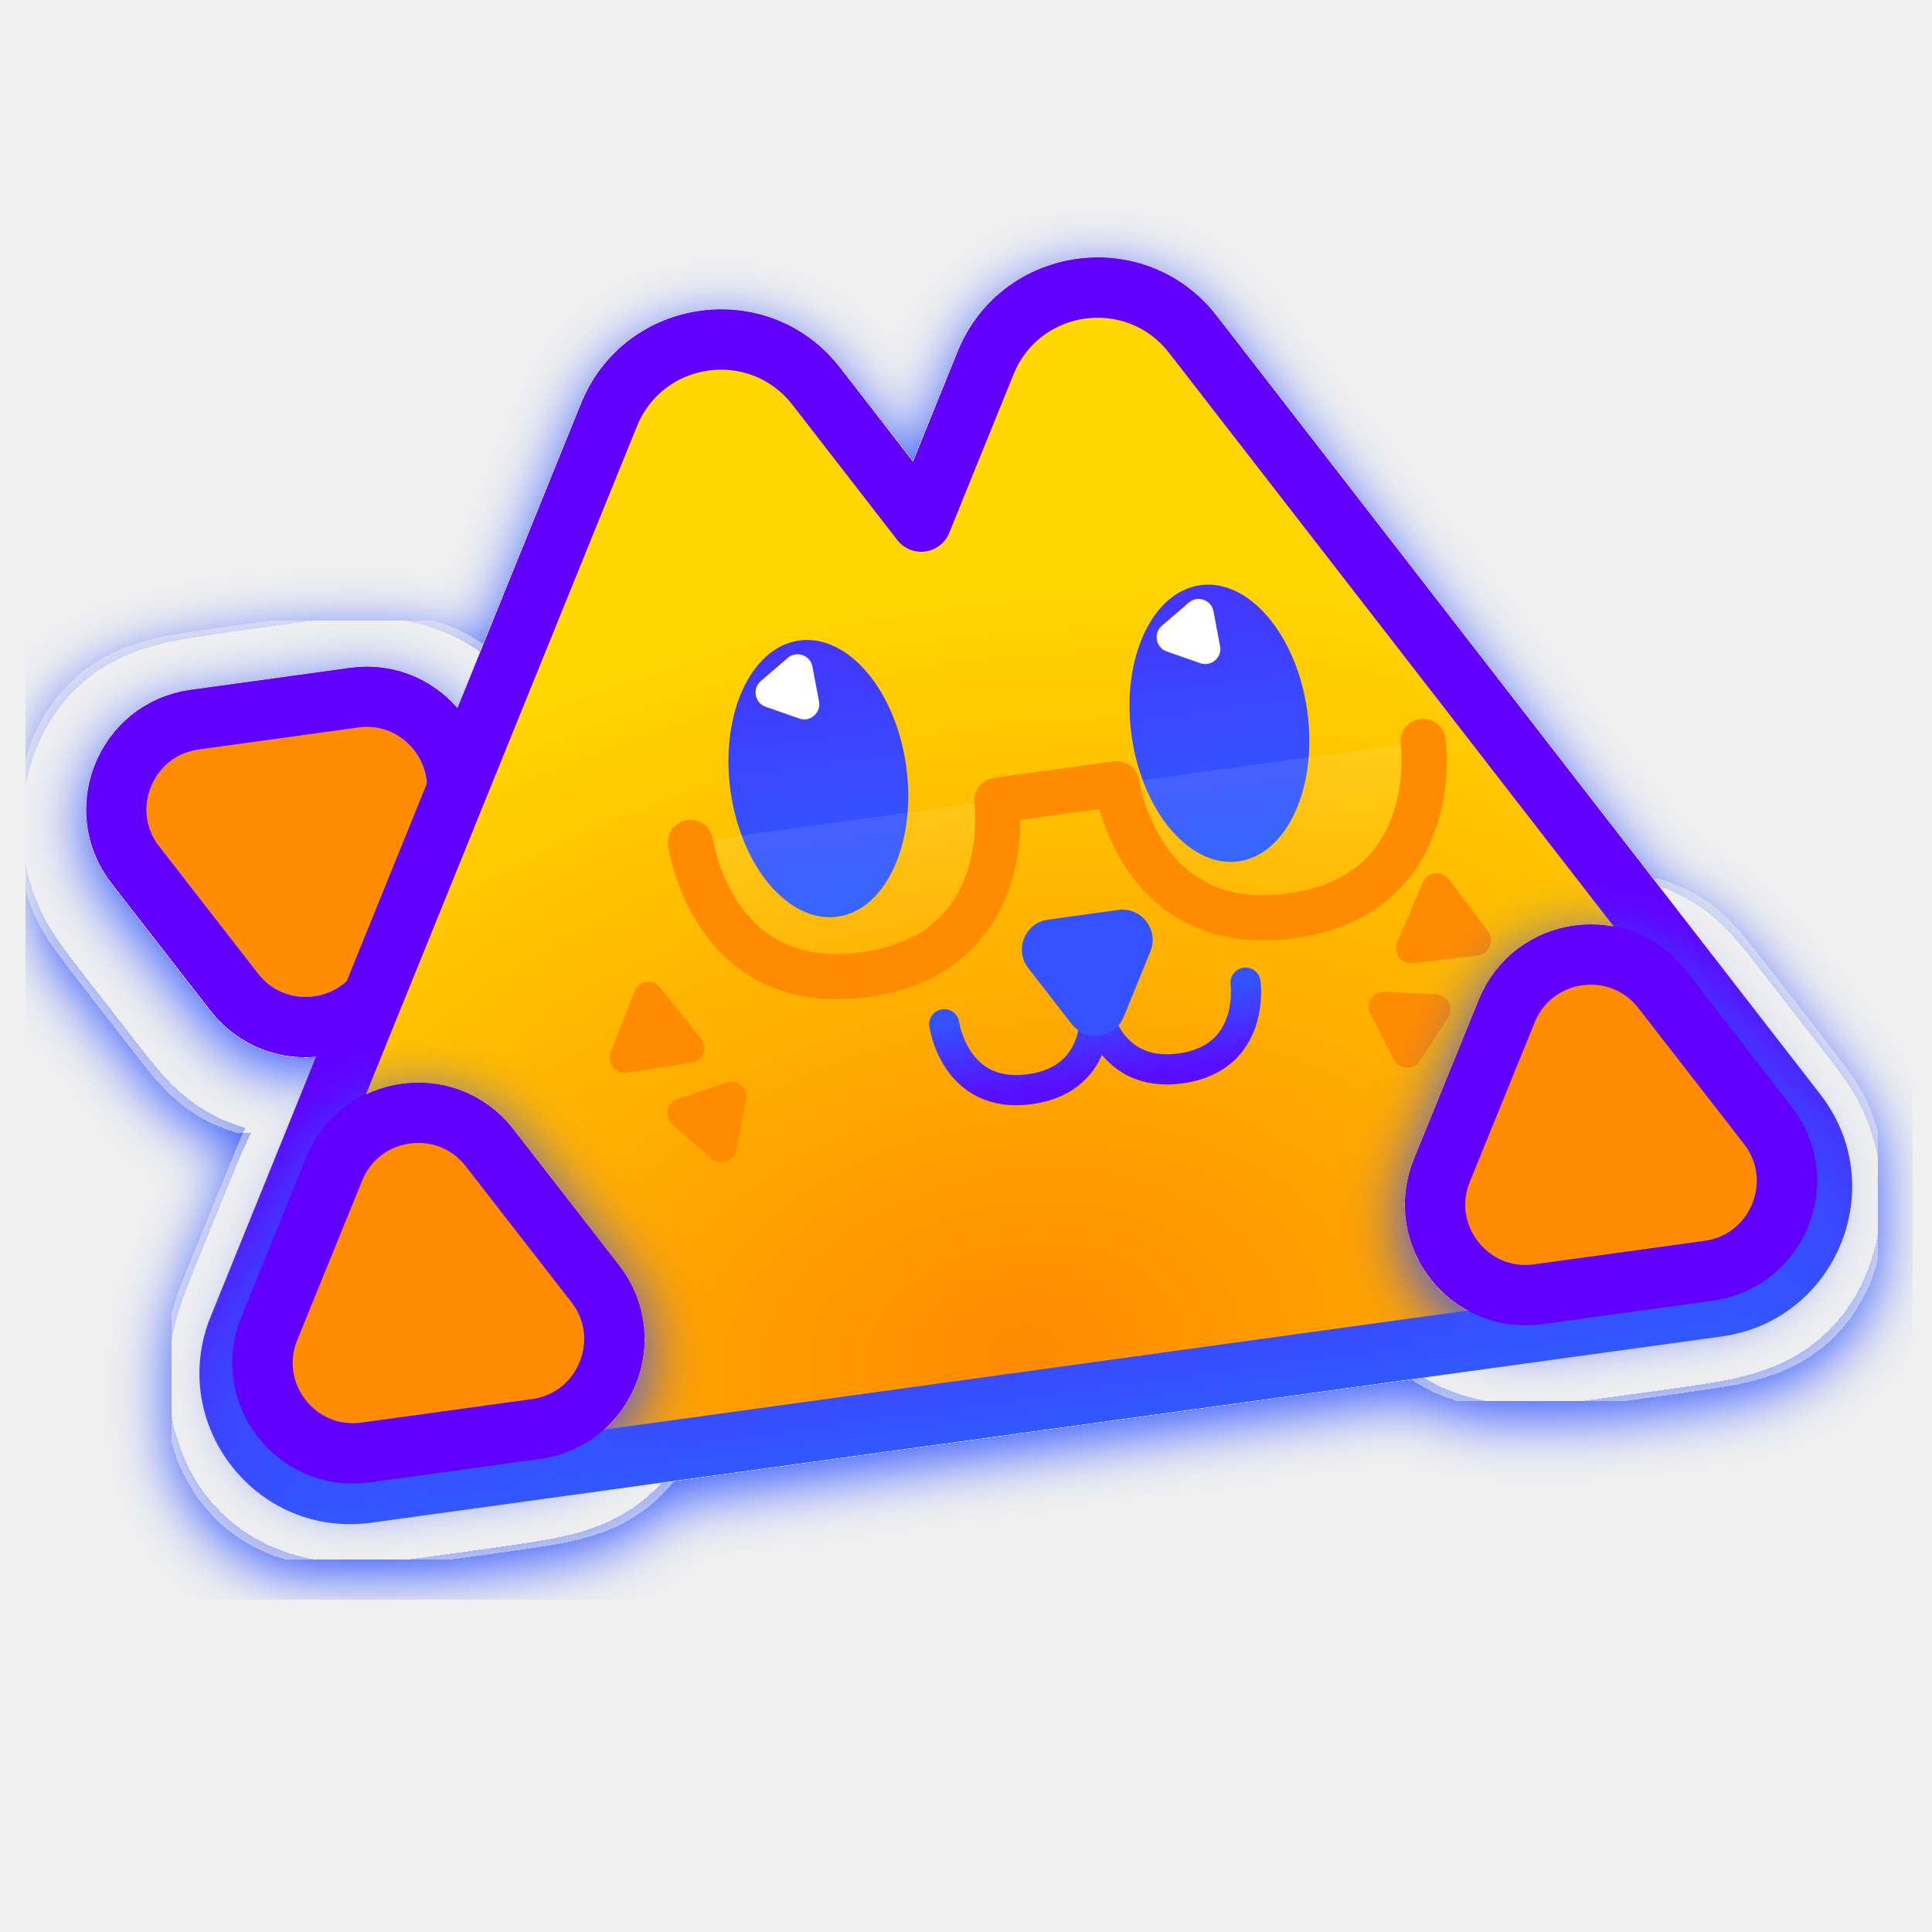
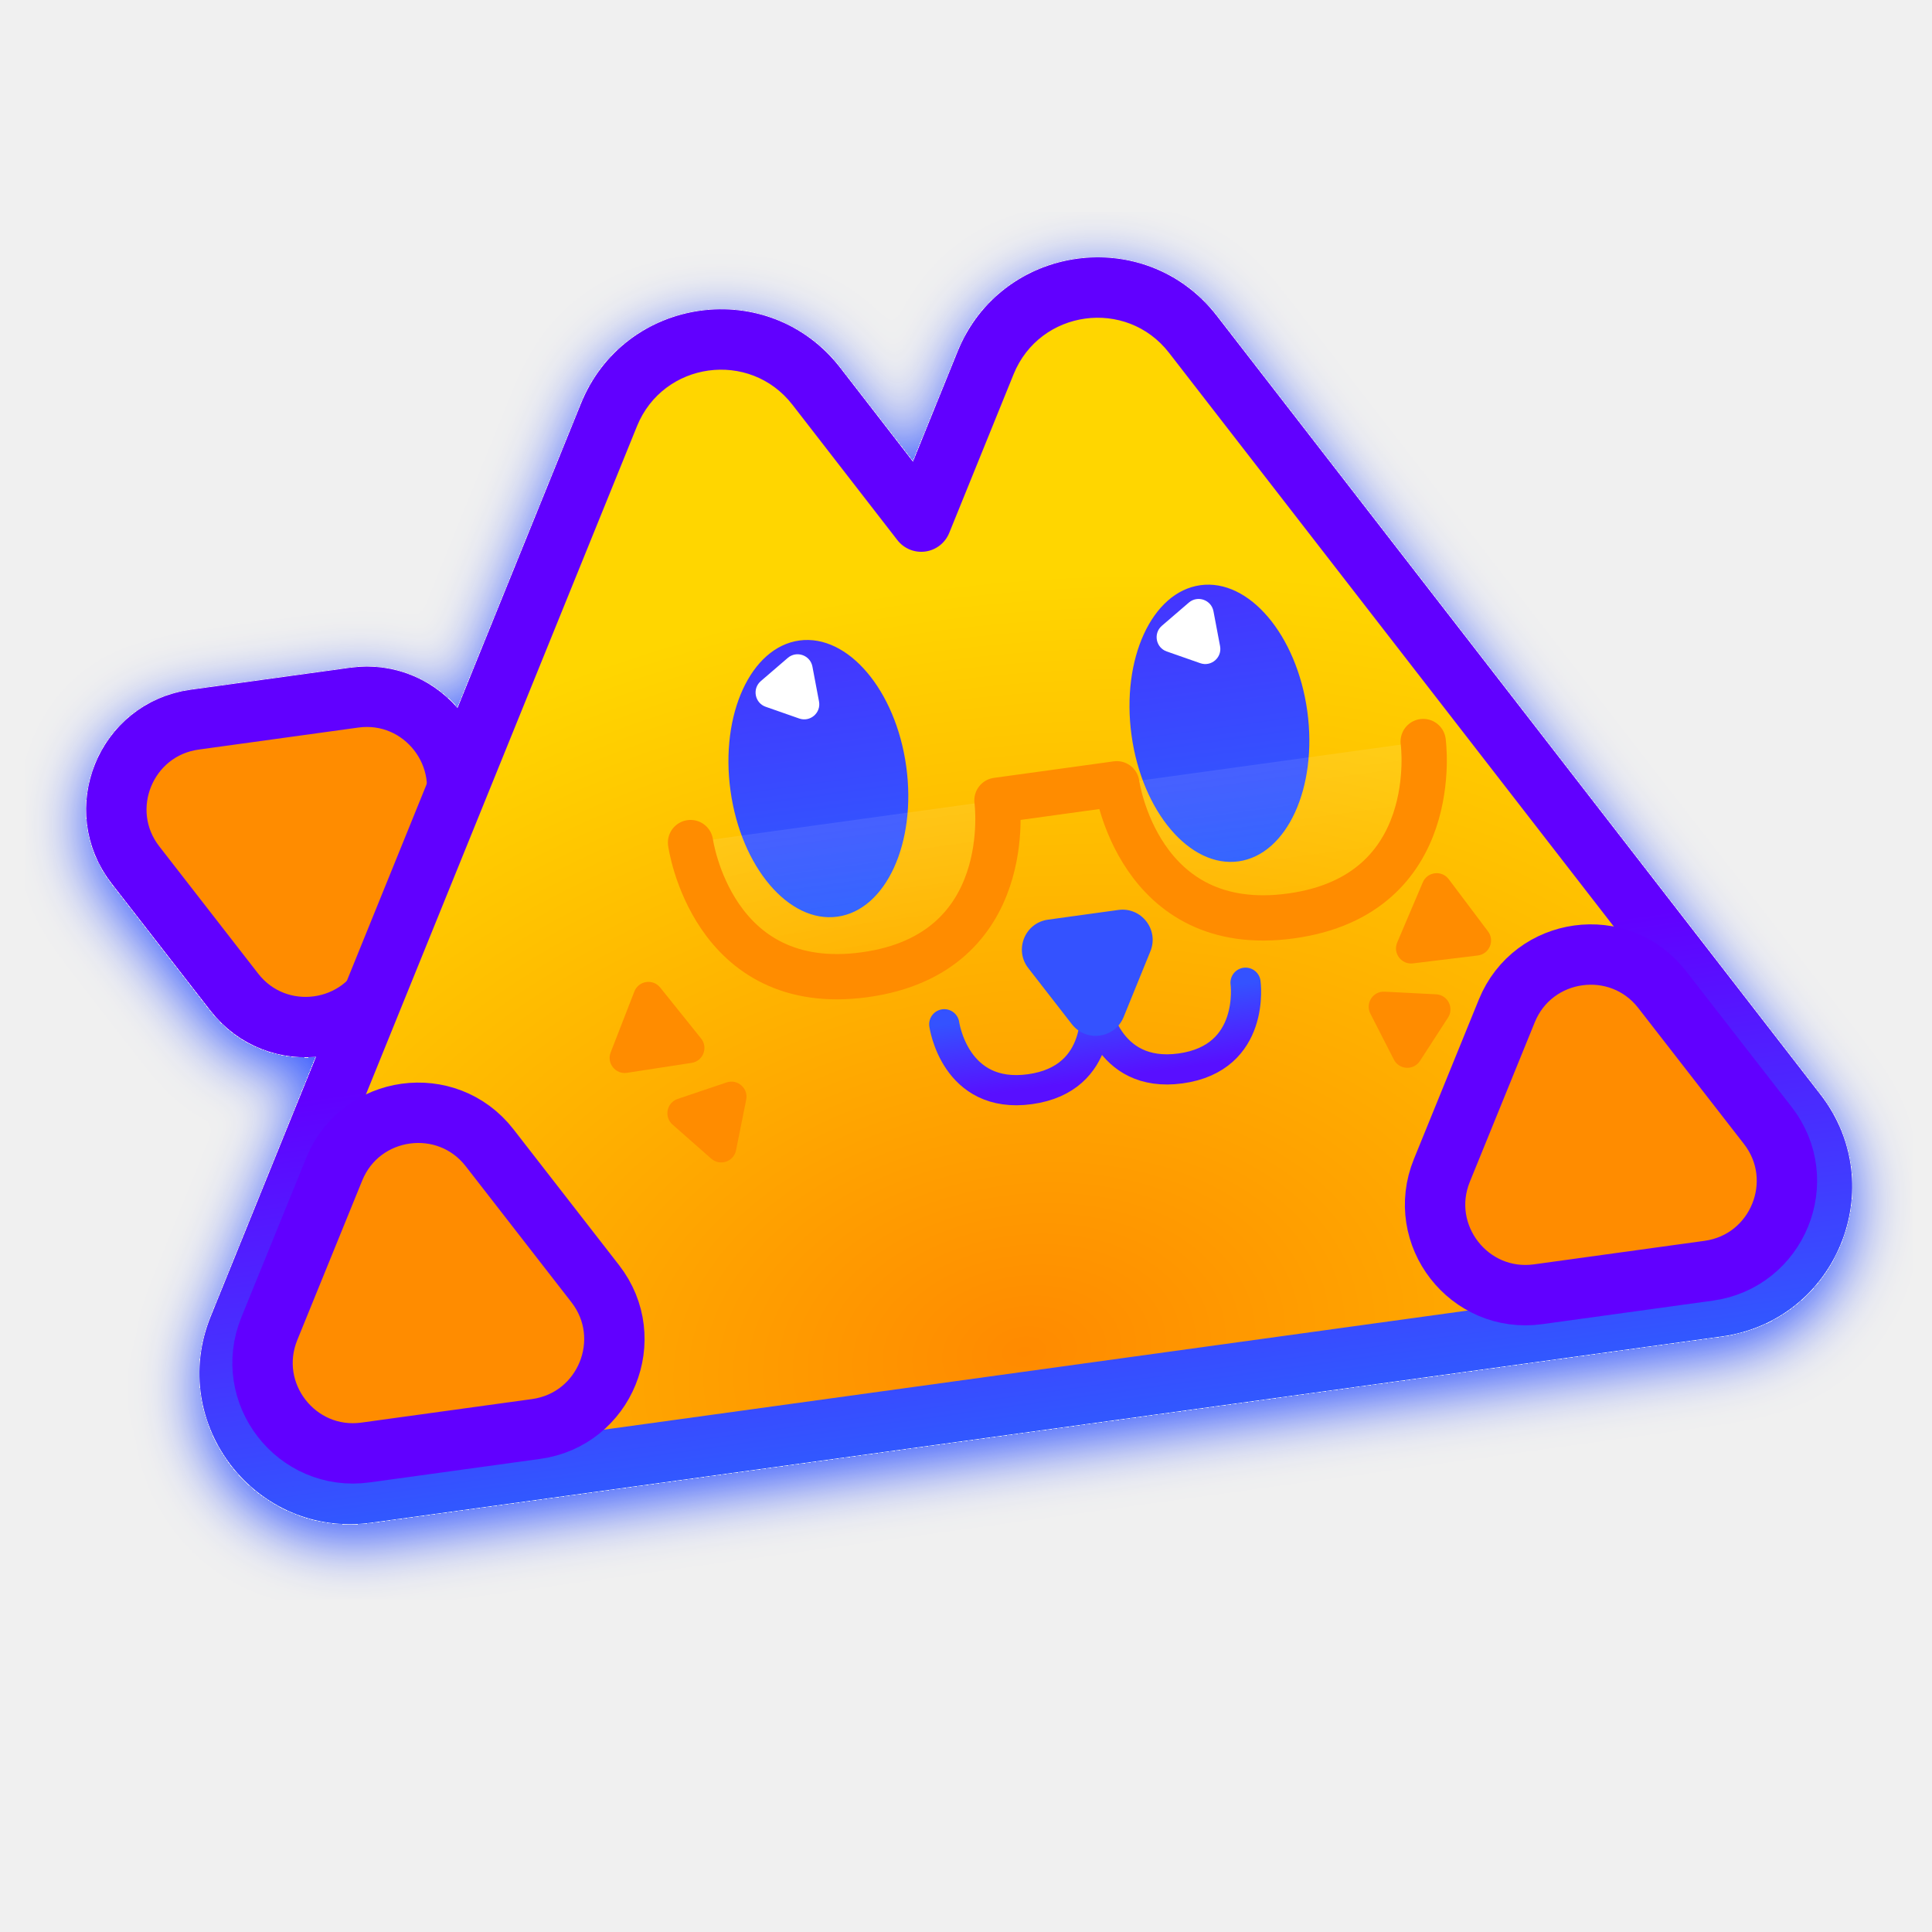
<svg xmlns="http://www.w3.org/2000/svg" width="512" height="512" viewBox="0 0 512 512" fill="none">
-   <g clip-path="url(#clip0_14_185)">
-     <g filter="url(#filter0_d_14_185)">
-       <g filter="url(#filter1_d_14_185)">
-         <path d="M94.937 192.814C107.139 191.131 116.586 203.288 111.943 214.696L95.858 254.215C91.214 265.623 75.963 267.726 68.405 258.001L42.223 224.311C34.665 214.586 40.469 200.326 52.67 198.643L94.937 192.814Z" fill="#FF8C00" />
-         <path d="M119.353 217.712C126.318 200.6 112.146 182.365 93.844 184.889L51.577 190.718C33.275 193.242 24.569 214.632 35.906 229.22L62.088 262.91C73.425 277.498 96.302 274.343 103.267 257.231L119.353 217.712Z" stroke="#6100FF" stroke-width="16" />
-       </g>
-       <path fill-rule="evenodd" clip-rule="evenodd" d="M261.193 96.18C270.465 73.321 301.024 69.107 316.137 88.603L476.094 294.944C491.176 314.399 479.561 342.886 455.175 346.25L355.372 360.014L197.086 381.844L97.283 395.609C72.897 398.972 54.005 374.693 63.257 351.881L161.389 109.945C170.661 87.086 201.22 82.871 216.333 102.367L244.136 138.232L261.193 96.18Z" fill="url(#paint0_radial_14_185)" />
-       <path fill-rule="evenodd" clip-rule="evenodd" d="M261.193 96.18C270.465 73.321 301.024 69.107 316.137 88.603L476.094 294.944C491.176 314.399 479.561 342.886 455.175 346.25L355.372 360.014L197.086 381.844L97.283 395.609C72.897 398.972 54.005 374.693 63.257 351.881L161.389 109.945C170.661 87.086 201.22 82.871 216.333 102.367L244.136 138.232L261.193 96.18Z" fill="url(#paint1_radial_14_185)" />
-       <path d="M316.137 88.603L322.46 83.701L322.46 83.701L316.137 88.603ZM261.193 96.18L253.779 93.174L253.779 93.174L261.193 96.18ZM476.094 294.944L469.772 299.845L469.772 299.845L476.094 294.944ZM63.257 351.881L70.671 354.888L63.257 351.881ZM161.389 109.945L153.976 106.938L153.976 106.938L161.389 109.945ZM216.333 102.367L222.656 97.466L216.333 102.367ZM244.136 138.232L251.55 141.239C250.474 143.891 248.064 145.766 245.229 146.157C242.394 146.548 239.567 145.395 237.813 143.133L244.136 138.232ZM309.814 93.504C298.479 78.882 275.56 82.043 268.606 99.187L253.779 93.174C265.369 64.6 303.568 59.331 322.46 83.701L309.814 93.504ZM469.772 299.845L309.814 93.504L322.46 83.701L482.417 290.043L469.772 299.845ZM454.082 338.325C472.372 335.802 481.083 314.437 469.772 299.845L482.417 290.043C501.269 314.362 486.75 349.971 456.268 354.175L454.082 338.325ZM354.279 352.089L454.082 338.325L456.268 354.175L356.465 367.939L354.279 352.089ZM195.993 373.919L354.279 352.089L356.465 367.939L198.179 389.769L195.993 373.919ZM96.19 387.684L195.993 373.919L198.179 389.769L98.376 403.534L96.19 387.684ZM70.671 354.888C63.731 371.997 77.9 390.206 96.19 387.684L98.376 403.534C67.894 407.738 44.278 377.388 55.844 348.874L70.671 354.888ZM168.803 112.952L70.671 354.888L55.844 348.874L153.976 106.938L168.803 112.952ZM210.011 107.269C198.676 92.647 175.757 95.808 168.803 112.952L153.976 106.938C165.566 78.364 203.764 73.096 222.656 97.466L210.011 107.269ZM237.813 143.133L210.011 107.269L222.656 97.466L250.459 133.331L237.813 143.133ZM268.606 99.187L251.55 141.239L236.723 135.225L253.779 93.174L268.606 99.187Z" fill="url(#paint2_linear_14_185)" />
+   <g clip-path="url(#clip0_420_2)">
+     <g filter="url(#filter0_d_420_2)">
+       <path d="M103.267 257.231L119.353 217.712C126.318 200.6 112.146 182.365 93.844 184.889L51.577 190.718C33.275 193.242 24.569 214.632 35.906 229.22L62.088 262.91C73.425 277.498 96.302 274.343 103.267 257.231Z" fill="#FF8C00" stroke="#6100FF" stroke-width="16" />
+       <path fill-rule="evenodd" clip-rule="evenodd" d="M261.193 96.18C270.465 73.321 301.024 69.107 316.137 88.603L476.094 294.944C491.176 314.399 479.561 342.886 455.175 346.25L355.372 360.014L197.086 381.844L97.283 395.609C72.897 398.972 54.005 374.693 63.257 351.881L161.389 109.945C170.661 87.086 201.22 82.871 216.333 102.367L244.136 138.232L261.193 96.18Z" fill="url(#paint0_radial_420_2)" />
+       <path fill-rule="evenodd" clip-rule="evenodd" d="M261.193 96.18C270.465 73.321 301.024 69.107 316.137 88.603L476.094 294.944C491.176 314.399 479.561 342.886 455.175 346.25L355.372 360.014L197.086 381.844L97.283 395.609C72.897 398.972 54.005 374.693 63.257 351.881L161.389 109.945C170.661 87.086 201.22 82.871 216.333 102.367L244.136 138.232L261.193 96.18Z" fill="url(#paint1_radial_420_2)" />
+       <path d="M316.137 88.603L322.46 83.701L322.46 83.701L316.137 88.603ZM261.193 96.18L253.779 93.174L253.779 93.174L261.193 96.18ZM476.094 294.944L469.772 299.845L469.772 299.845L476.094 294.944ZM455.175 346.25L456.268 354.175L455.175 346.25ZM355.372 360.014L354.279 352.089L355.372 360.014ZM197.086 381.844L198.179 389.769L197.086 381.844ZM97.283 395.609L96.19 387.684L97.283 395.609ZM63.257 351.881L70.671 354.888L70.671 354.888L63.257 351.881ZM161.389 109.945L153.976 106.938L153.976 106.938L161.389 109.945ZM216.333 102.367L222.656 97.466L216.333 102.367ZM244.136 138.232L251.55 141.239C250.474 143.891 248.064 145.766 245.229 146.157C242.394 146.548 239.567 145.395 237.813 143.133L244.136 138.232ZM309.814 93.504C298.479 78.882 275.56 82.043 268.606 99.187L253.779 93.174C265.369 64.6 303.568 59.331 322.46 83.701L309.814 93.504ZM469.772 299.845L309.814 93.504L322.46 83.701L482.417 290.043L469.772 299.845ZM454.082 338.325C472.372 335.802 481.083 314.437 469.772 299.845L482.417 290.043C501.269 314.362 486.75 349.971 456.268 354.175L454.082 338.325ZM354.279 352.089L454.082 338.325L456.268 354.175L356.465 367.939L354.279 352.089ZM195.993 373.919L354.279 352.089L356.465 367.939L198.179 389.769L195.993 373.919ZM96.19 387.684L195.993 373.919L198.179 389.769L98.376 403.534L96.19 387.684ZM70.671 354.888C63.731 371.997 77.9 390.206 96.19 387.684L98.376 403.534C67.894 407.738 44.278 377.388 55.844 348.874L70.671 354.888ZM168.803 112.952L70.671 354.888L55.844 348.874L153.976 106.938L168.803 112.952ZM210.011 107.269C198.676 92.647 175.757 95.808 168.803 112.952L153.976 106.938C165.566 78.364 203.764 73.096 222.656 97.466L210.011 107.269ZM237.813 143.133L210.011 107.269L222.656 97.466L250.459 133.331L237.813 143.133ZM268.606 99.187L251.55 141.239L236.723 135.225L253.779 93.174L268.606 99.187Z" fill="url(#paint2_linear_420_2)" />
      <path d="M377.053 233.835C378.258 231.001 382.079 230.535 383.93 232.995L394.343 246.836C396.195 249.296 394.688 252.838 391.632 253.211L374.439 255.309C371.382 255.682 369.068 252.607 370.273 249.773L377.053 233.835Z" fill="#FF8C00" />
      <path d="M380.587 263.504C383.663 263.661 385.414 267.088 383.741 269.673L376.305 281.155C374.632 283.739 370.788 283.543 369.386 280.801L363.16 268.621C361.759 265.879 363.851 262.648 366.926 262.806L380.587 263.504Z" fill="#FF8C00" />
      <path d="M174.959 261.707C173.032 259.305 169.228 259.891 168.112 262.76L161.833 278.904C160.717 281.774 163.126 284.776 166.169 284.308L183.289 281.673C186.333 281.205 187.728 277.618 185.801 275.216L174.959 261.707Z" fill="#FF8C00" />
      <path d="M179.588 291.227C176.67 292.21 175.911 295.984 178.222 298.019L188.488 307.06C190.799 309.095 194.447 307.866 195.054 304.847L197.75 291.435C198.357 288.416 195.469 285.873 192.551 286.856L179.588 291.227Z" fill="#FF8C00" />
-       <ellipse cx="216.876" cy="206.336" rx="23.508" ry="36.941" transform="rotate(-7.85252 216.876 206.336)" fill="url(#paint3_linear_14_185)" />
+       <ellipse cx="216.876" cy="206.336" rx="23.508" ry="36.941" transform="rotate(-7.85252 216.876 206.336)" fill="url(#paint3_linear_420_2)" />
      <path d="M217.047 185.892C217.62 188.918 214.702 191.428 211.796 190.411L202.915 187.303C200.008 186.285 199.293 182.503 201.627 180.495L208.76 174.358C211.094 172.35 214.727 173.621 215.299 176.647L217.047 185.892Z" fill="white" />
-       <ellipse cx="323.159" cy="191.677" rx="23.508" ry="36.941" transform="rotate(-7.85252 323.159 191.677)" fill="url(#paint4_linear_14_185)" />
+       <ellipse cx="323.159" cy="191.677" rx="23.508" ry="36.941" transform="rotate(-7.85252 323.159 191.677)" fill="url(#paint4_linear_420_2)" />
      <path d="M323.331 171.234C323.903 174.259 320.985 176.77 318.079 175.753L309.198 172.644C306.292 171.627 305.576 167.845 307.91 165.837L315.043 159.7C317.377 157.692 321.01 158.963 321.582 161.989L323.331 171.234Z" fill="white" />
-       <path opacity="0.1" d="M229.204 258.308C188.602 263.907 183 223.292 183 223.292L264.205 212.092L280.081 209.903L295.958 207.713L377.162 196.514C377.162 196.514 382.764 237.129 342.161 242.729C301.559 248.329 295.958 207.713 295.958 207.713L280.081 209.903L264.205 212.092C264.205 212.092 269.806 252.708 229.204 258.308Z" fill="url(#paint5_linear_14_185)" />
+       <path opacity="0.1" d="M229.204 258.308C188.602 263.907 183 223.292 183 223.292L264.205 212.092L280.081 209.903L295.958 207.713L377.162 196.514C377.162 196.514 382.764 237.129 342.161 242.729C301.559 248.329 295.958 207.713 295.958 207.713L280.081 209.903L264.205 212.092C264.205 212.092 269.806 252.708 229.204 258.308Z" fill="url(#paint5_linear_420_2)" />
      <path d="M183 223.292C183 223.292 188.602 263.907 229.204 258.308C269.806 252.708 264.205 212.092 264.205 212.092L280.081 209.903L295.958 207.713C295.958 207.713 301.559 248.329 342.161 242.729C382.764 237.129 377.162 196.514 377.162 196.514" stroke="#FF8C00" stroke-width="12" stroke-linecap="round" stroke-linejoin="round" />
-       <path d="M250.239 271.441C250.239 271.441 252.992 291.402 272.953 288.649C292.913 285.896 290.161 265.935 290.161 265.935C290.161 265.935 292.913 285.896 312.874 283.143C332.835 280.39 330.082 260.429 330.082 260.429" stroke="url(#paint6_linear_14_185)" stroke-width="8" stroke-linecap="round" stroke-linejoin="round" />
+       <path d="M250.239 271.441C250.239 271.441 252.992 291.402 272.953 288.649C292.913 285.896 290.161 265.935 290.161 265.935C290.161 265.935 292.913 285.896 312.874 283.143C332.835 280.39 330.082 260.429 330.082 260.429" stroke="url(#paint6_linear_420_2)" stroke-width="8" stroke-linecap="round" stroke-linejoin="round" />
      <path d="M297.775 269.521C295.453 275.225 287.827 276.276 284.048 271.414L272.499 256.553C268.72 251.69 271.622 244.56 277.723 243.719L296.367 241.147C302.468 240.306 307.192 246.384 304.87 252.088L297.775 269.521Z" fill="#3452FF" />
-       <g filter="url(#filter2_d_14_185)">
-         <path d="M406.72 270.934C411.363 259.526 426.615 257.423 434.173 267.148L462.163 303.165C469.721 312.89 463.917 327.15 451.716 328.833L406.529 335.065C394.328 336.748 384.88 324.591 389.524 313.183L406.72 270.934Z" fill="#FF8C00" />
-         <path d="M440.49 262.239C429.153 247.651 406.275 250.806 399.31 267.918L382.114 310.167C375.149 327.279 389.32 345.514 407.622 342.99L452.809 336.758C471.111 334.234 479.817 312.844 468.48 298.256L440.49 262.239Z" stroke="#6100FF" stroke-width="16" />
-       </g>
-       <g filter="url(#filter3_d_14_185)">
-         <path d="M151.426 345.101C158.984 354.826 153.18 369.086 140.979 370.769L95.792 377.001C83.591 378.683 74.143 366.527 78.787 355.119L95.983 312.87C100.626 301.462 115.878 299.358 123.436 309.084L151.426 345.101Z" fill="#FF8C00" />
-         <path d="M142.072 378.694C160.374 376.169 169.08 354.779 157.743 340.192L129.753 304.175C118.416 289.587 95.538 292.742 88.573 309.854L71.377 352.103C64.412 369.215 78.583 387.45 96.885 384.926L142.072 378.694Z" stroke="#6100FF" stroke-width="16" />
-       </g>
+       <path d="M468.48 298.256L440.49 262.239C429.153 247.651 406.275 250.806 399.31 267.918L382.114 310.167C375.149 327.279 389.32 345.514 407.622 342.99L452.809 336.758C471.111 334.234 479.817 312.844 468.48 298.256Z" fill="#FF8C00" stroke="#6100FF" stroke-width="16" />
+       <path d="M96.885 384.926L142.072 378.694C160.374 376.169 169.08 354.779 157.743 340.192L129.753 304.175C118.416 289.587 95.538 292.742 88.573 309.854L71.377 352.103C64.412 369.215 78.583 387.45 96.885 384.926Z" fill="#FF8C00" stroke="#6100FF" stroke-width="16" />
    </g>
  </g>
  <defs>
-     <filter id="filter0_d_14_185" x="6.821" y="56.201" width="500.027" height="367.726" filterUnits="userSpaceOnUse" color-interpolation-filters="sRGB">
+     <filter id="filter0_d_420_2" x="6.821" y="56.201" width="500.027" height="367.726" filterUnits="userSpaceOnUse" color-interpolation-filters="sRGB">
      <feFlood flood-opacity="0" result="BackgroundImageFix" />
      <feColorMatrix in="SourceAlpha" type="matrix" values="0 0 0 0 0 0 0 0 0 0 0 0 0 0 0 0 0 0 127 0" result="hardAlpha" />
      <feOffset dy="4" />
      <feGaussianBlur stdDeviation="8" />
      <feComposite in2="hardAlpha" operator="out" />
      <feColorMatrix type="matrix" values="0 0 0 0 0.196 0 0 0 0 0.333 0 0 0 0 1 0 0 0 1 0" />
-       <feBlend mode="normal" in2="BackgroundImageFix" result="effect1_dropShadow_14_185" />
-       <feBlend mode="normal" in="SourceGraphic" in2="effect1_dropShadow_14_185" result="shape" />
+       <feBlend mode="normal" in2="BackgroundImageFix" result="effect1_dropShadow_420_2" />
+       <feBlend mode="normal" in="SourceGraphic" in2="effect1_dropShadow_420_2" result="shape" />
    </filter>
-     <filter id="filter1_d_14_185" x="6.821" y="164.65" width="138.35" height="135.539" filterUnits="userSpaceOnUse" color-interpolation-filters="sRGB">
-       <feFlood flood-opacity="0" result="BackgroundImageFix" />
-       <feColorMatrix in="SourceAlpha" type="matrix" values="0 0 0 0 0 0 0 0 0 0 0 0 0 0 0 0 0 0 127 0" result="hardAlpha" />
-       <feOffset dy="4" />
-       <feGaussianBlur stdDeviation="8" />
-       <feComposite in2="hardAlpha" operator="out" />
-       <feColorMatrix type="matrix" values="0 0 0 0 0.196 0 0 0 0 0.333 0 0 0 0 1 0 0 0 1 0" />
-       <feBlend mode="normal" in2="BackgroundImageFix" result="effect1_dropShadow_14_185" />
-       <feBlend mode="normal" in="SourceGraphic" in2="effect1_dropShadow_14_185" result="shape" />
-     </filter>
-     <filter id="filter2_d_14_185" x="356.296" y="232.96" width="141.27" height="138.269" filterUnits="userSpaceOnUse" color-interpolation-filters="sRGB">
-       <feFlood flood-opacity="0" result="BackgroundImageFix" />
-       <feColorMatrix in="SourceAlpha" type="matrix" values="0 0 0 0 0 0 0 0 0 0 0 0 0 0 0 0 0 0 127 0" result="hardAlpha" />
-       <feOffset dy="4" />
-       <feGaussianBlur stdDeviation="8" />
-       <feComposite in2="hardAlpha" operator="out" />
-       <feColorMatrix type="matrix" values="0 0 0 0 0.196 0 0 0 0 0.333 0 0 0 0 1 0 0 0 1 0" />
-       <feBlend mode="normal" in2="BackgroundImageFix" result="effect1_dropShadow_14_185" />
-       <feBlend mode="normal" in="SourceGraphic" in2="effect1_dropShadow_14_185" result="shape" />
-     </filter>
-     <filter id="filter3_d_14_185" x="45.559" y="274.896" width="141.27" height="138.269" filterUnits="userSpaceOnUse" color-interpolation-filters="sRGB">
-       <feFlood flood-opacity="0" result="BackgroundImageFix" />
-       <feColorMatrix in="SourceAlpha" type="matrix" values="0 0 0 0 0 0 0 0 0 0 0 0 0 0 0 0 0 0 127 0" result="hardAlpha" />
-       <feOffset dy="4" />
-       <feGaussianBlur stdDeviation="8" />
-       <feComposite in2="hardAlpha" operator="out" />
-       <feColorMatrix type="matrix" values="0 0 0 0 0.196 0 0 0 0 0.333 0 0 0 0 1 0 0 0 1 0" />
-       <feBlend mode="normal" in2="BackgroundImageFix" result="effect1_dropShadow_14_185" />
-       <feBlend mode="normal" in="SourceGraphic" in2="effect1_dropShadow_14_185" result="shape" />
-     </filter>
-     <radialGradient id="paint0_radial_14_185" cx="0" cy="0" r="1" gradientUnits="userSpaceOnUse" gradientTransform="translate(271.741 358.225) rotate(-97.8525) scale(204.58 299.811)">
+     <radialGradient id="paint0_radial_420_2" cx="0" cy="0" r="1" gradientUnits="userSpaceOnUse" gradientTransform="translate(271.741 358.225) rotate(-97.8525) scale(204.58 299.811)">
      <stop stop-color="#FF8A00" />
      <stop offset="1" stop-color="#FFD600" />
    </radialGradient>
-     <radialGradient id="paint1_radial_14_185" cx="0" cy="0" r="1" gradientUnits="userSpaceOnUse" gradientTransform="translate(271.741 358.225) rotate(-97.8525) scale(204.58 299.811)">
+     <radialGradient id="paint1_radial_420_2" cx="0" cy="0" r="1" gradientUnits="userSpaceOnUse" gradientTransform="translate(271.741 358.225) rotate(-97.8525) scale(204.58 299.811)">
      <stop stop-color="#FF8A00" />
      <stop offset="1" stop-color="#FFD600" />
    </radialGradient>
-     <linearGradient id="paint2_linear_14_185" x1="290.676" y1="495.511" x2="259.119" y2="266.7" gradientUnits="userSpaceOnUse">
+     <linearGradient id="paint2_linear_420_2" x1="290.676" y1="495.511" x2="259.119" y2="266.7" gradientUnits="userSpaceOnUse">
      <stop stop-color="#00B3FF" />
      <stop offset="1" stop-color="#6100FF" />
    </linearGradient>
-     <linearGradient id="paint3_linear_14_185" x1="216.876" y1="78.641" x2="216.876" y2="386.726" gradientUnits="userSpaceOnUse">
+     <linearGradient id="paint3_linear_420_2" x1="216.876" y1="78.641" x2="216.876" y2="386.726" gradientUnits="userSpaceOnUse">
      <stop stop-color="#6100FF" />
      <stop offset="1" stop-color="#00B2FF" />
    </linearGradient>
-     <linearGradient id="paint4_linear_14_185" x1="323.159" y1="63.983" x2="323.159" y2="372.068" gradientUnits="userSpaceOnUse">
+     <linearGradient id="paint4_linear_420_2" x1="323.159" y1="63.983" x2="323.159" y2="372.068" gradientUnits="userSpaceOnUse">
      <stop stop-color="#6100FF" />
      <stop offset="1" stop-color="#00B2FF" />
    </linearGradient>
-     <linearGradient id="paint5_linear_14_185" x1="276.494" y1="205.855" x2="283.121" y2="253.9" gradientUnits="userSpaceOnUse">
+     <linearGradient id="paint5_linear_420_2" x1="276.494" y1="205.855" x2="283.121" y2="253.9" gradientUnits="userSpaceOnUse">
      <stop stop-color="white" />
      <stop offset="1" stop-color="white" stop-opacity="0" />
    </linearGradient>
-     <linearGradient id="paint6_linear_14_185" x1="292.9" y1="285.8" x2="290.161" y2="265.935" gradientUnits="userSpaceOnUse">
+     <linearGradient id="paint6_linear_420_2" x1="292.9" y1="285.8" x2="290.161" y2="265.935" gradientUnits="userSpaceOnUse">
      <stop stop-color="#580FFF" />
      <stop offset="1" stop-color="#3452FF" />
    </linearGradient>
-     <clipPath id="clip0_14_185">
+     <clipPath id="clip0_420_2">
      <rect width="512" height="512" fill="white" />
    </clipPath>
  </defs>
</svg>
